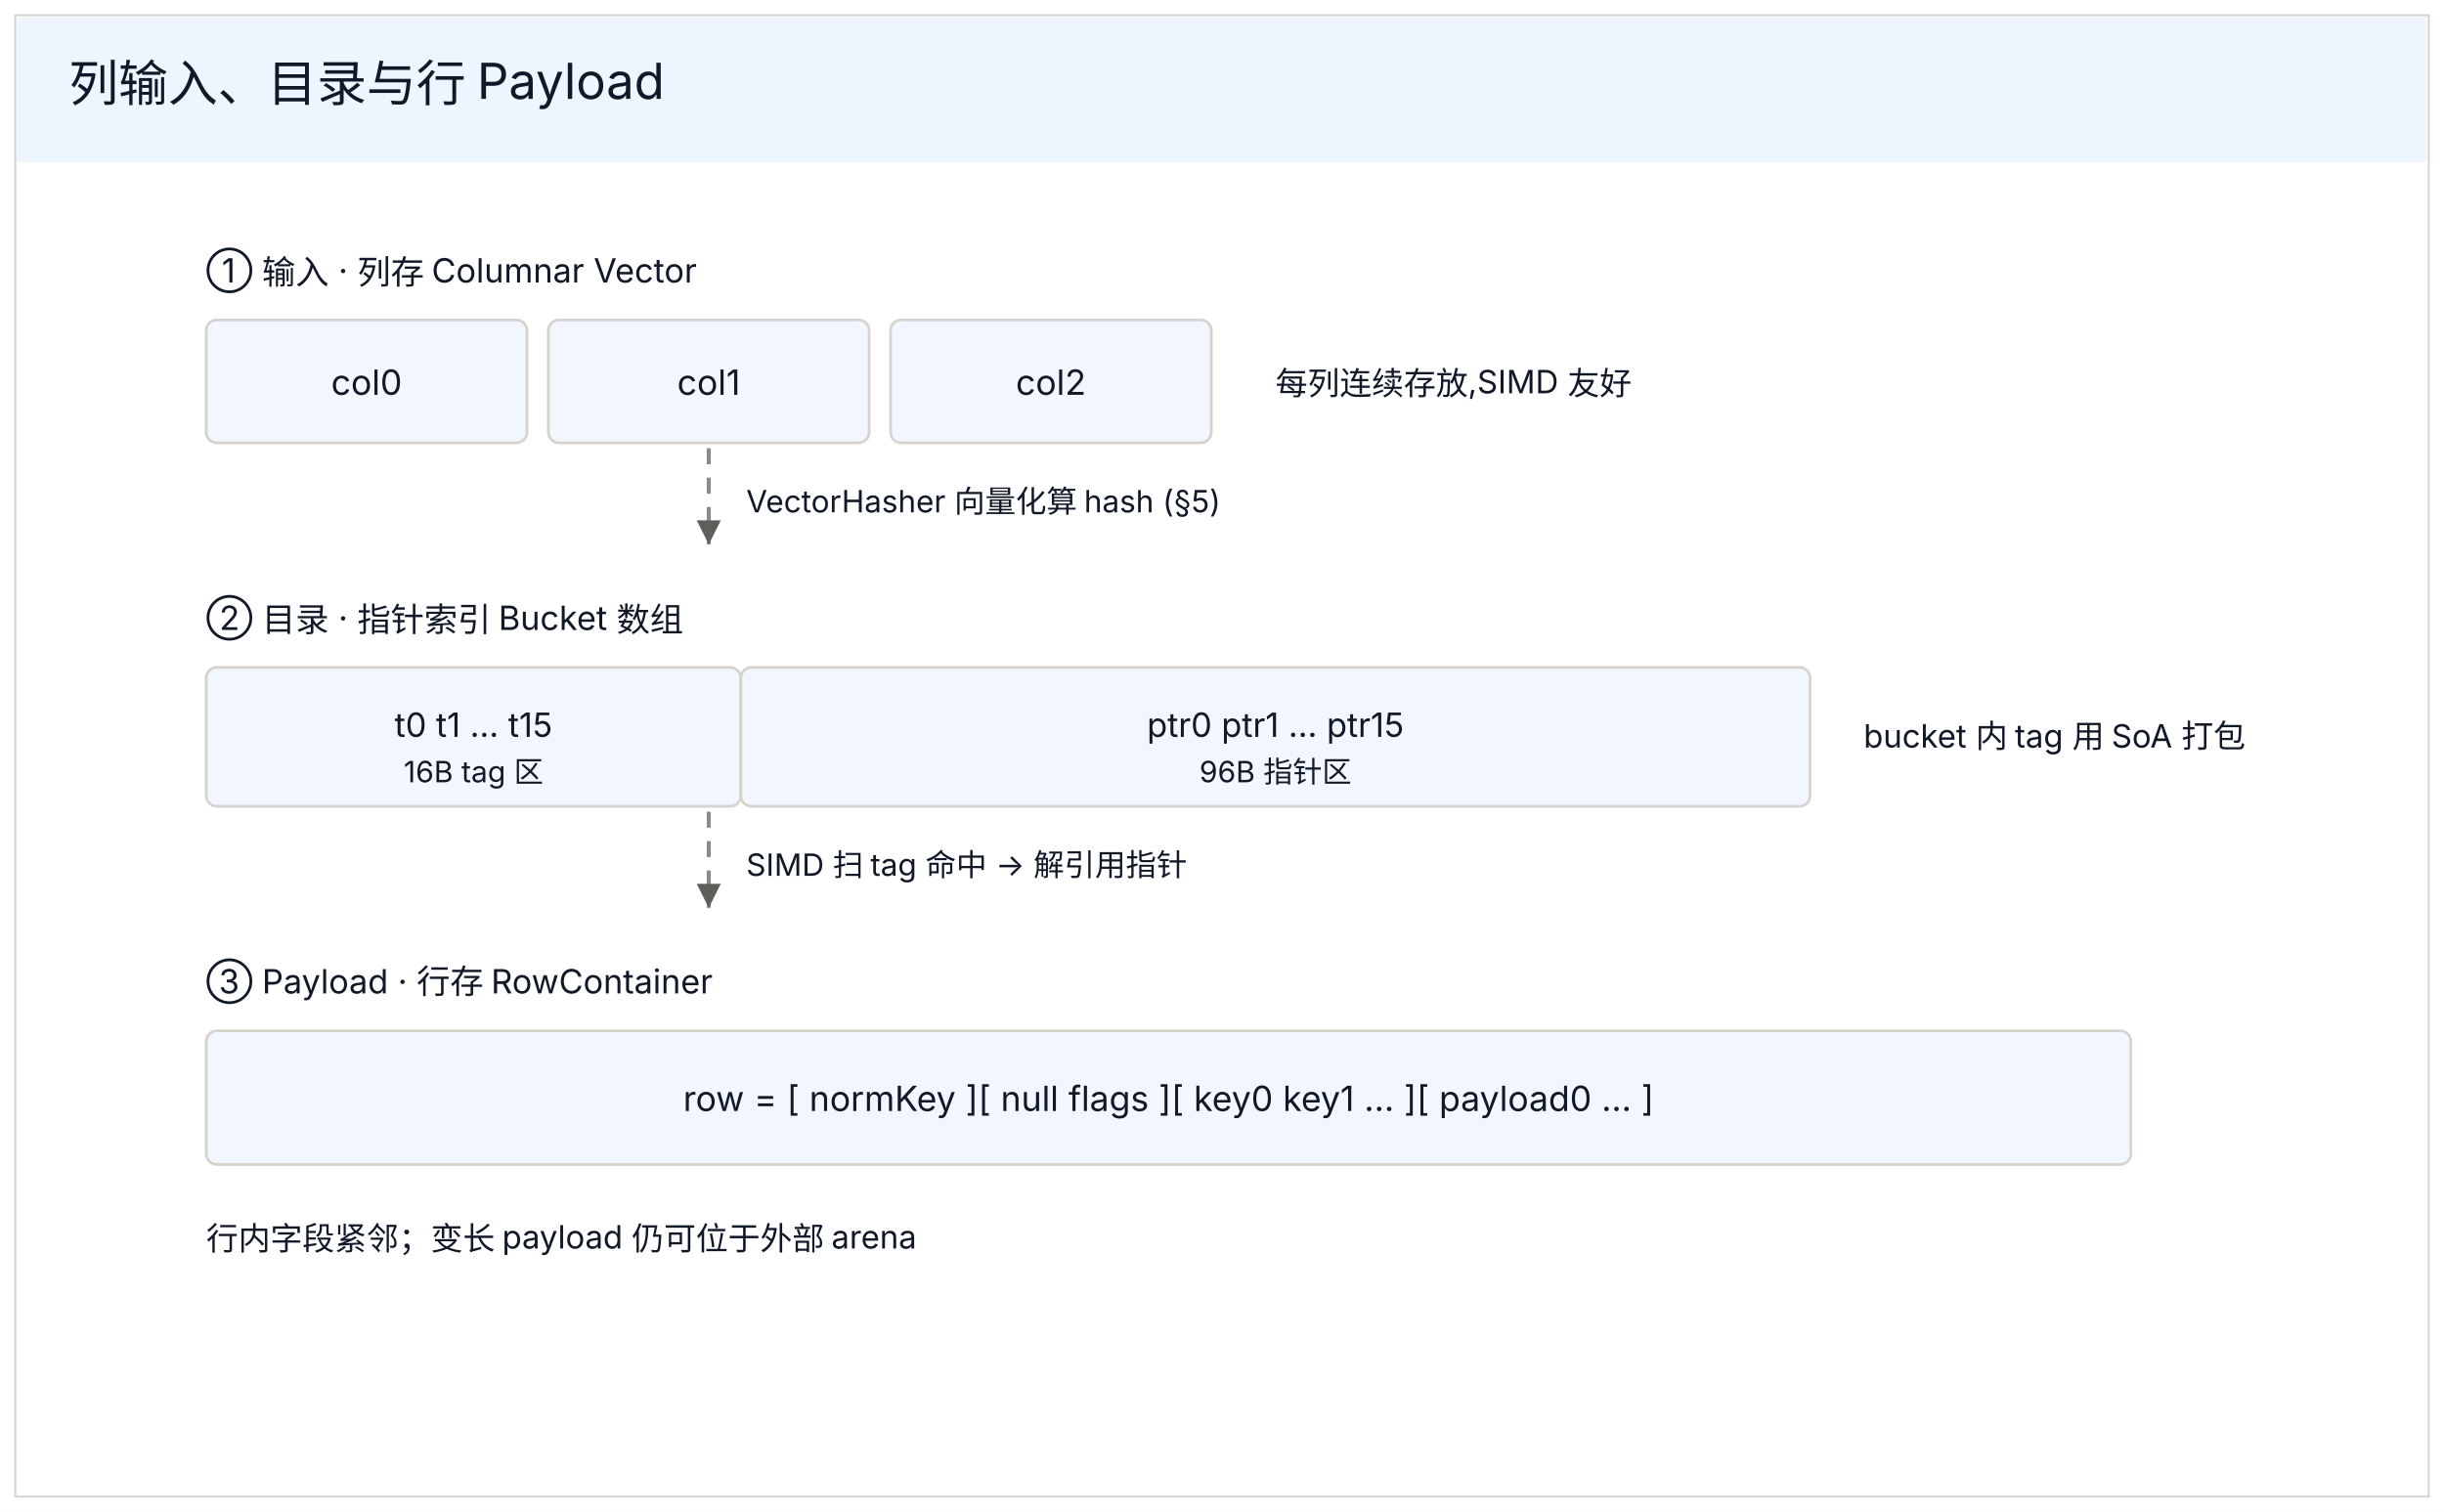
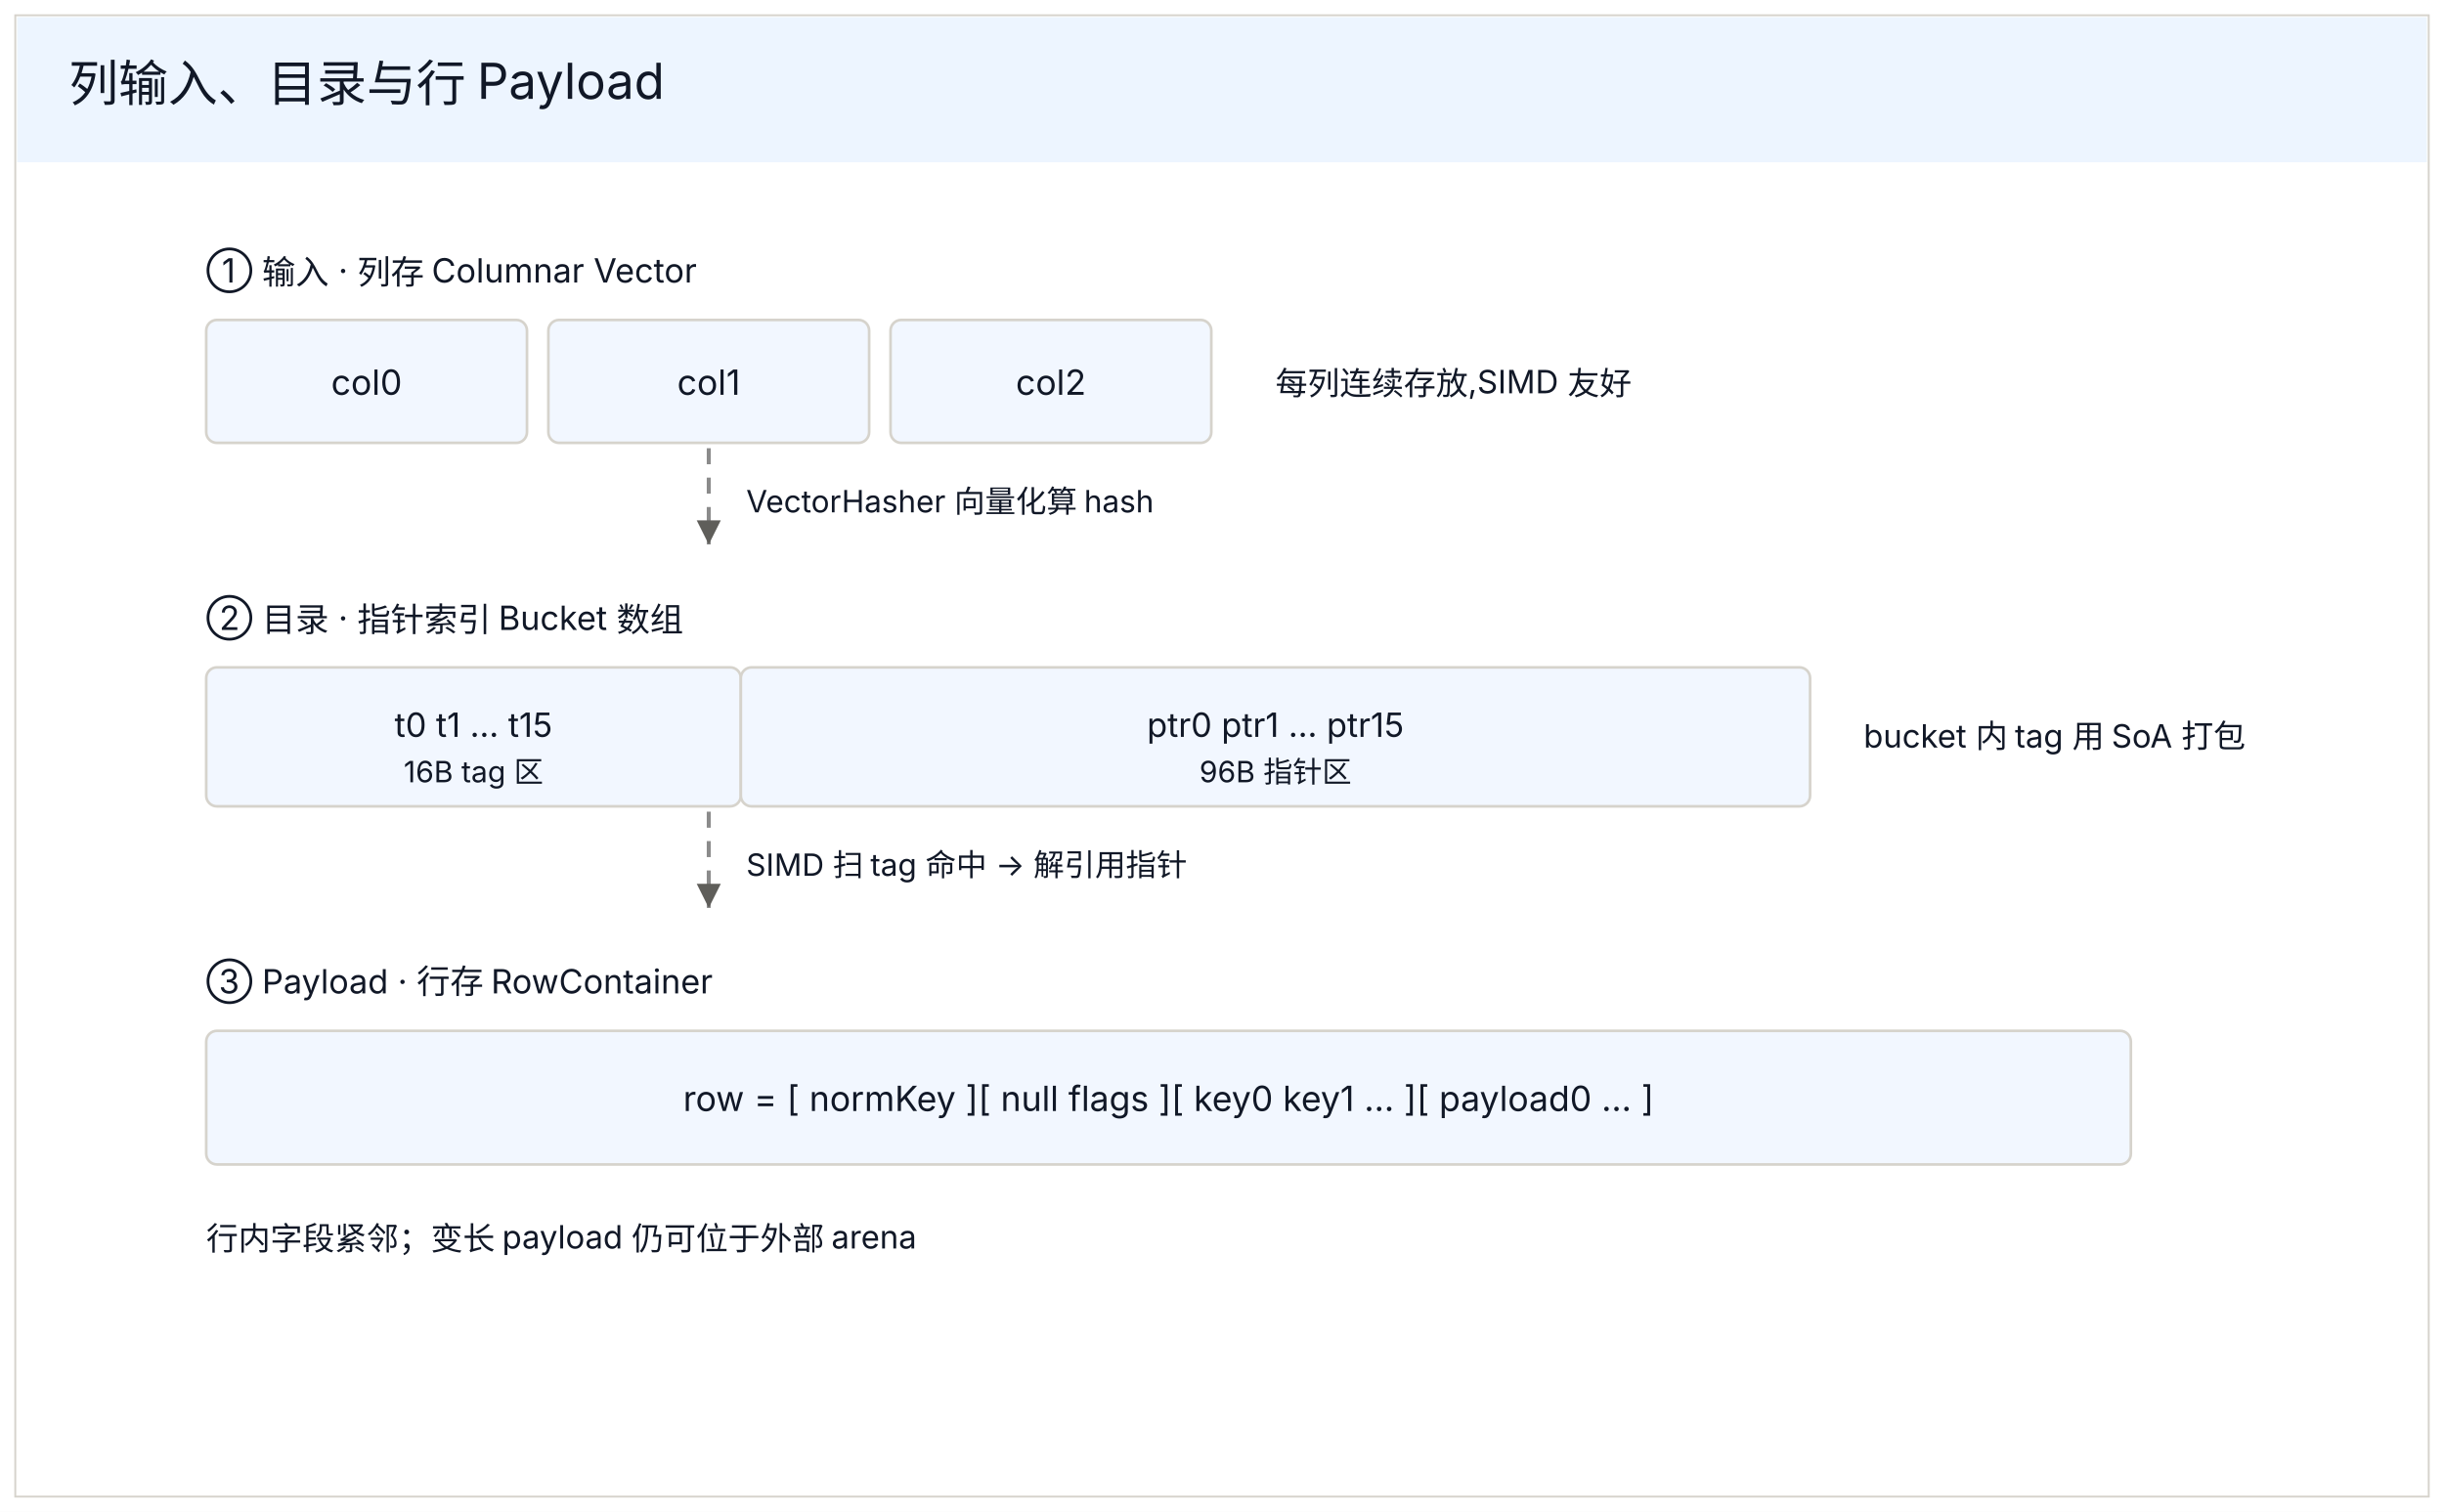
<svg xmlns="http://www.w3.org/2000/svg" width="1280" height="792" viewBox="0 0 1280 792" role="img">
  <rect width="1280" height="792" fill="white" />
  <rect x="8" y="8" width="1264" height="776" fill="white" stroke="#d6d3cc" />
  <rect x="9" y="9" width="1262" height="76" fill="#edf5ff" />
  <text x="36" y="53" font-family="Inter, Noto Sans SC, Noto Sans CJK SC, Arial, sans-serif" font-size="26" fill="#111827">列输入、目录与行 Payload</text>
  <g transform="translate(24 106) scale(1.4)">
    <defs>
      <marker id="ah4" markerHeight="10" markerWidth="10" orient="auto" refX="6" refY="3">
        <path d="M0,0 L6,3 L0,6 Z" fill="#5f5e5a" />
      </marker>
    </defs>
    <text fill="#111827" font-family="Inter, Noto Sans SC, Noto Sans CJK SC, Arial, sans-serif" font-size="12.5" x="60" y="30">① 输入 · 列存 Columnar Vector</text>
    <rect fill="#f2f7ff" height="46" rx="4" stroke="#d6d3cc" stroke-width="1" width="120" x="60" y="44" />
    <text fill="#111827" font-family="Inter, Noto Sans SC, Noto Sans CJK SC, Arial, sans-serif" font-size="13.0" text-anchor="middle" x="120" y="72">col0</text>
    <rect fill="#f2f7ff" height="46" rx="4" stroke="#d6d3cc" stroke-width="1" width="120" x="188" y="44" />
    <text fill="#111827" font-family="Inter, Noto Sans SC, Noto Sans CJK SC, Arial, sans-serif" font-size="13.0" text-anchor="middle" x="248" y="72">col1</text>
    <rect fill="#f2f7ff" height="46" rx="4" stroke="#d6d3cc" stroke-width="1" width="120" x="316" y="44" />
    <text fill="#111827" font-family="Inter, Noto Sans SC, Noto Sans CJK SC, Arial, sans-serif" font-size="13.0" text-anchor="middle" x="376" y="72">col2</text>
    <text fill="#111827" font-family="Inter, Noto Sans SC, Noto Sans CJK SC, Arial, sans-serif" font-size="12.0" x="460" y="72">每列连续存放,SIMD 友好</text>
    <line marker-end="url(#ah4)" stroke="#8b8b8b" stroke-dasharray="6 5" stroke-width="1.5" x1="248" x2="248" y1="92" y2="128" />
-     <text fill="#111827" font-family="Inter, Noto Sans SC, Noto Sans CJK SC, Arial, sans-serif" font-size="11.5" x="262" y="116">VectorHasher 向量化算 hash (§5)</text>
+     <text fill="#111827" font-family="Inter, Noto Sans SC, Noto Sans CJK SC, Arial, sans-serif" font-size="11.5" x="262" y="116">VectorHasher 向量化算 hash</text>
    <text fill="#111827" font-family="Inter, Noto Sans SC, Noto Sans CJK SC, Arial, sans-serif" font-size="12.5" x="60" y="160">② 目录 · 指针索引 Bucket 数组</text>
    <rect fill="#f2f7ff" height="52" rx="4" stroke="#d6d3cc" stroke-width="1" width="200" x="60" y="174" />
    <text fill="#111827" font-family="Inter, Noto Sans SC, Noto Sans CJK SC, Arial, sans-serif" font-size="12.5" text-anchor="middle" x="160" y="200">t0 t1 … t15</text>
    <text fill="#111827" font-family="Inter, Noto Sans SC, Noto Sans CJK SC, Arial, sans-serif" font-size="11" text-anchor="middle" x="160" y="217">16B tag 区</text>
    <rect fill="#f2f7ff" height="52" rx="4" stroke="#d6d3cc" stroke-width="1" width="400" x="260" y="174" />
    <text fill="#111827" font-family="Inter, Noto Sans SC, Noto Sans CJK SC, Arial, sans-serif" font-size="12.5" text-anchor="middle" x="460" y="200">ptr0 ptr1 … ptr15</text>
    <text fill="#111827" font-family="Inter, Noto Sans SC, Noto Sans CJK SC, Arial, sans-serif" font-size="11" text-anchor="middle" x="460" y="217">96B 指针区</text>
    <text fill="#111827" font-family="Inter, Noto Sans SC, Noto Sans CJK SC, Arial, sans-serif" font-size="12.0" x="680" y="204">bucket 内 tag 用 SoA 打包</text>
    <line marker-end="url(#ah4)" stroke="#8b8b8b" stroke-dasharray="6 5" stroke-width="1.5" x1="248" x2="248" y1="228" y2="264" />
    <text fill="#111827" font-family="Inter, Noto Sans SC, Noto Sans CJK SC, Arial, sans-serif" font-size="11.5" x="262" y="252">SIMD 扫 tag 命中 → 解引用指针</text>
    <text fill="#111827" font-family="Inter, Noto Sans SC, Noto Sans CJK SC, Arial, sans-serif" font-size="12.5" x="60" y="296">③ Payload · 行存 RowContainer</text>
    <rect fill="#f2f7ff" height="50" rx="4" stroke="#d6d3cc" stroke-width="1" width="720" x="60" y="310" />
    <text fill="#111827" font-family="Inter, Noto Sans SC, Noto Sans CJK SC, Arial, sans-serif" font-size="13.0" text-anchor="middle" x="420" y="340">row = [ normKey ][ null flags ][ key0 key1 … ][ payload0 … ]</text>
    <text fill="#111827" font-family="Inter, Noto Sans SC, Noto Sans CJK SC, Arial, sans-serif" font-size="12.0" x="60" y="392">行内字段紧邻；变长 payload 仍可位于外部 arena</text>
  </g>
</svg>
